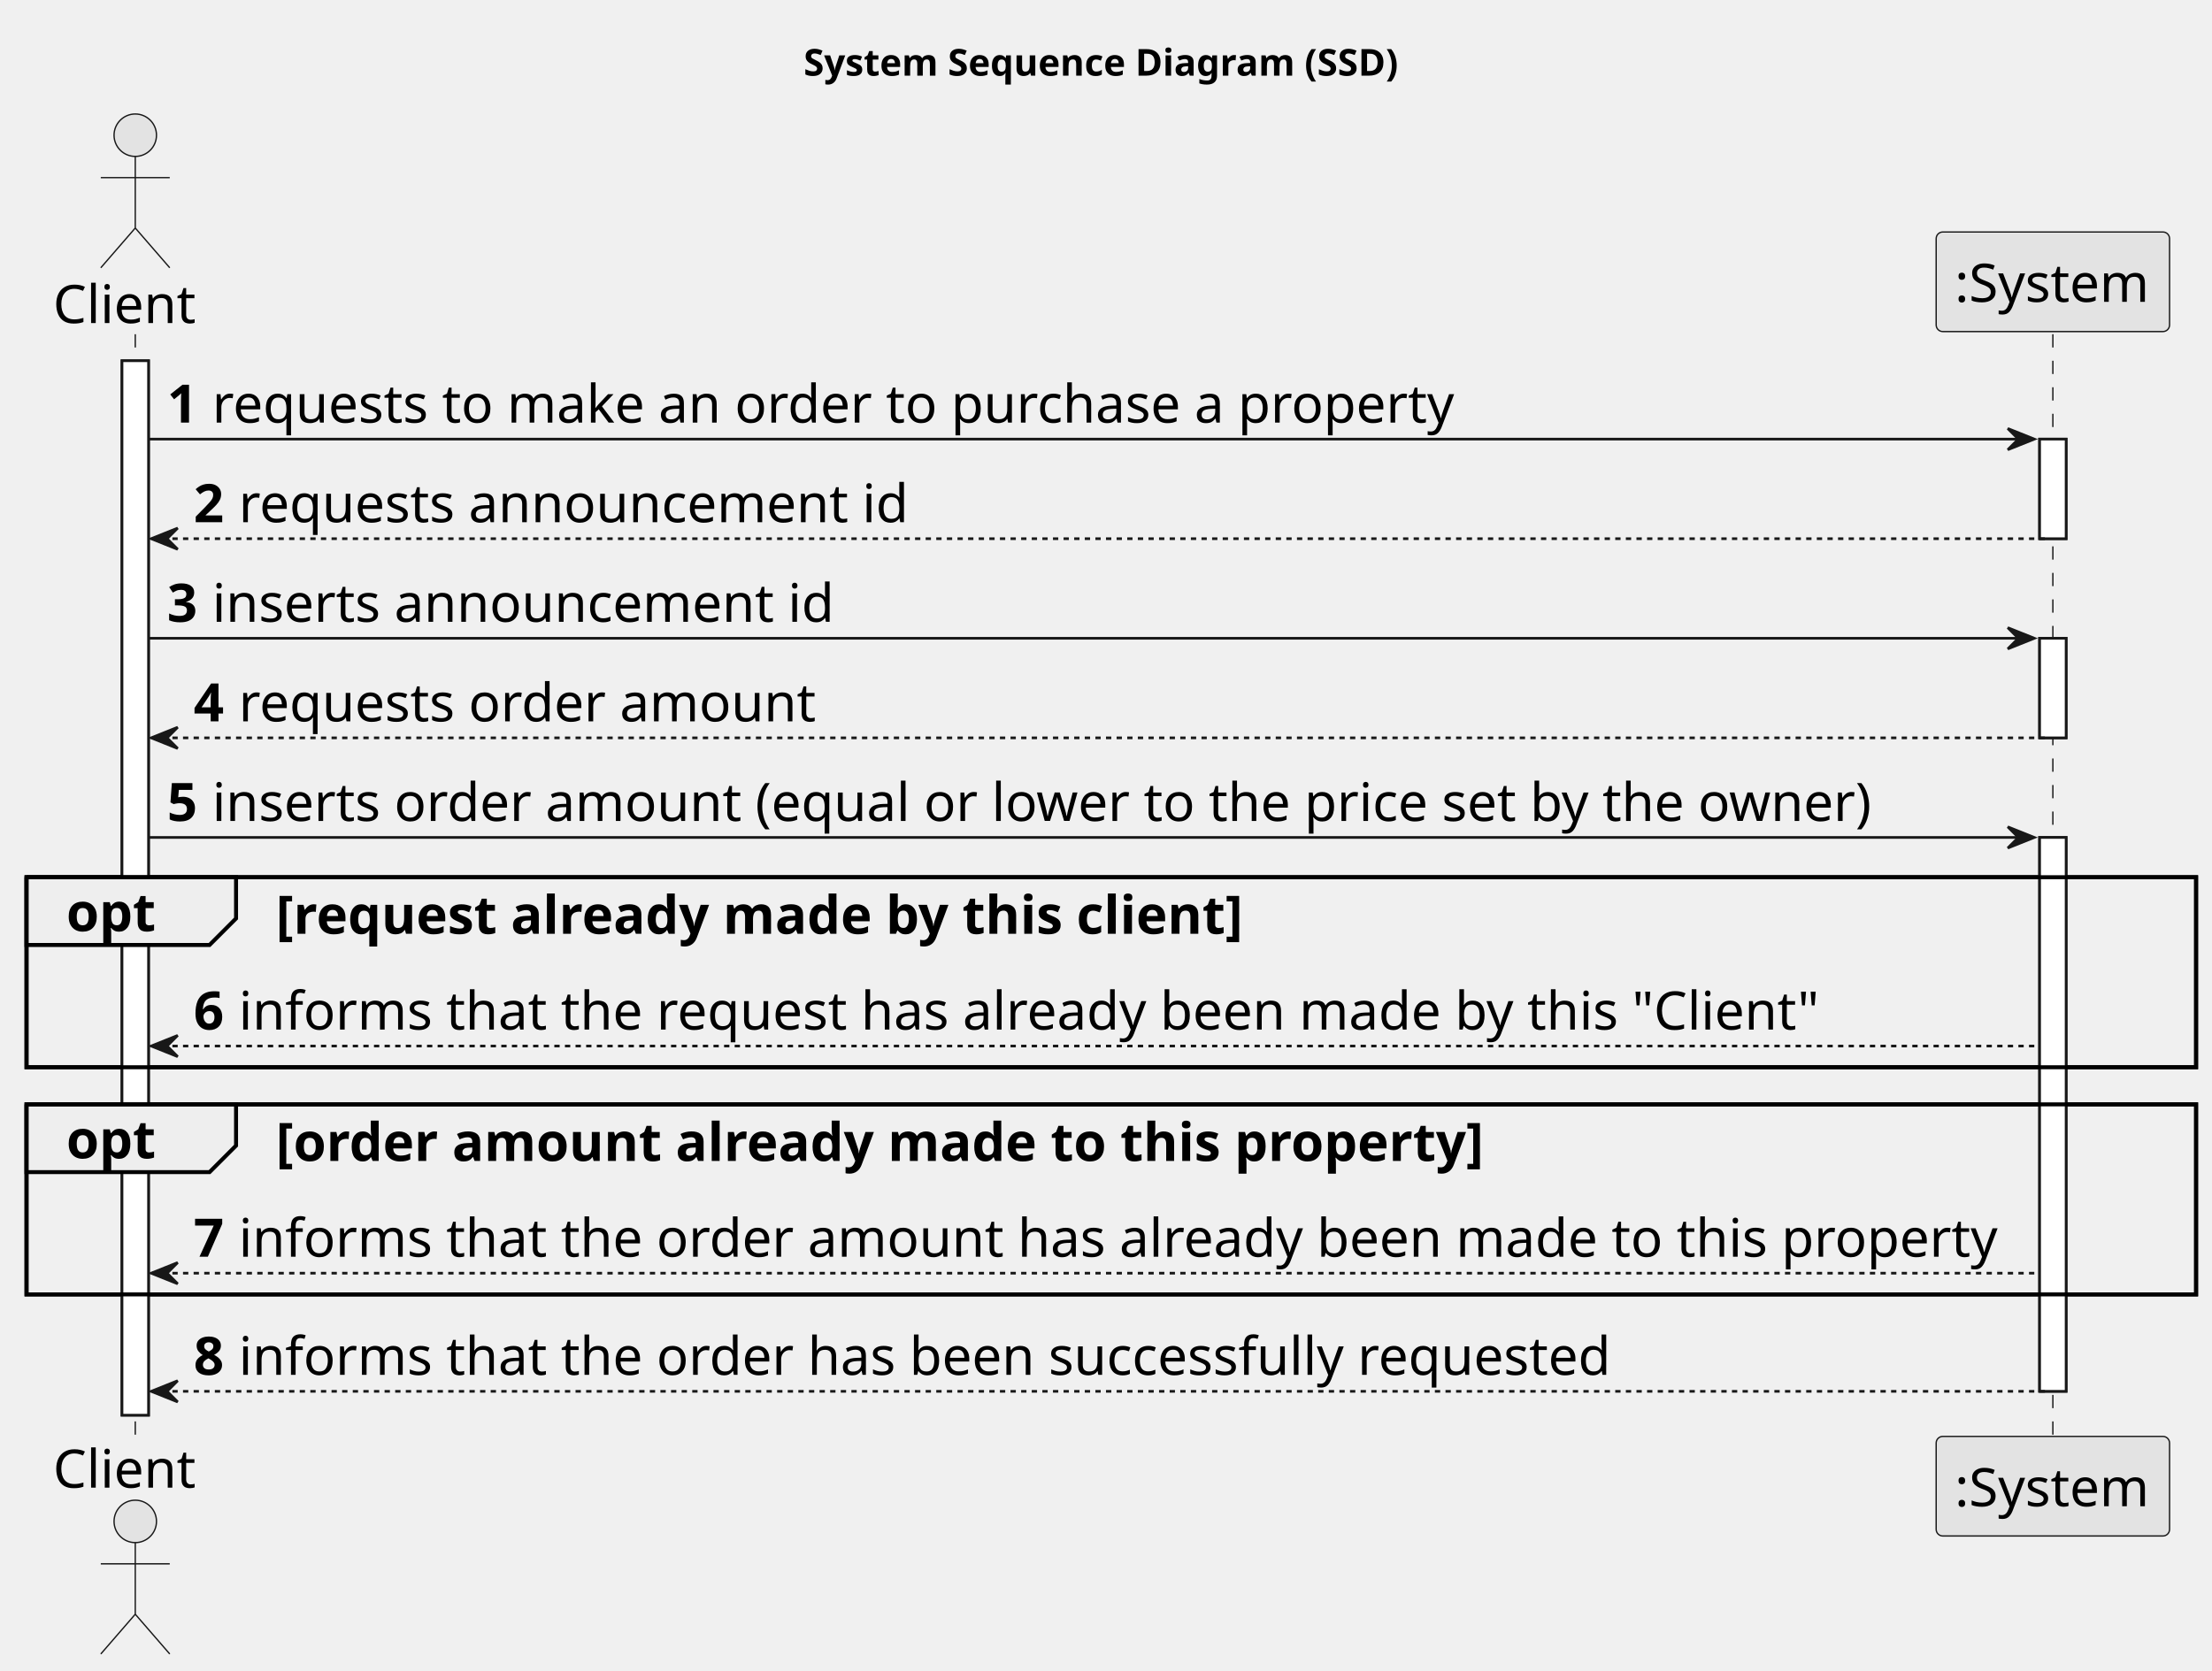
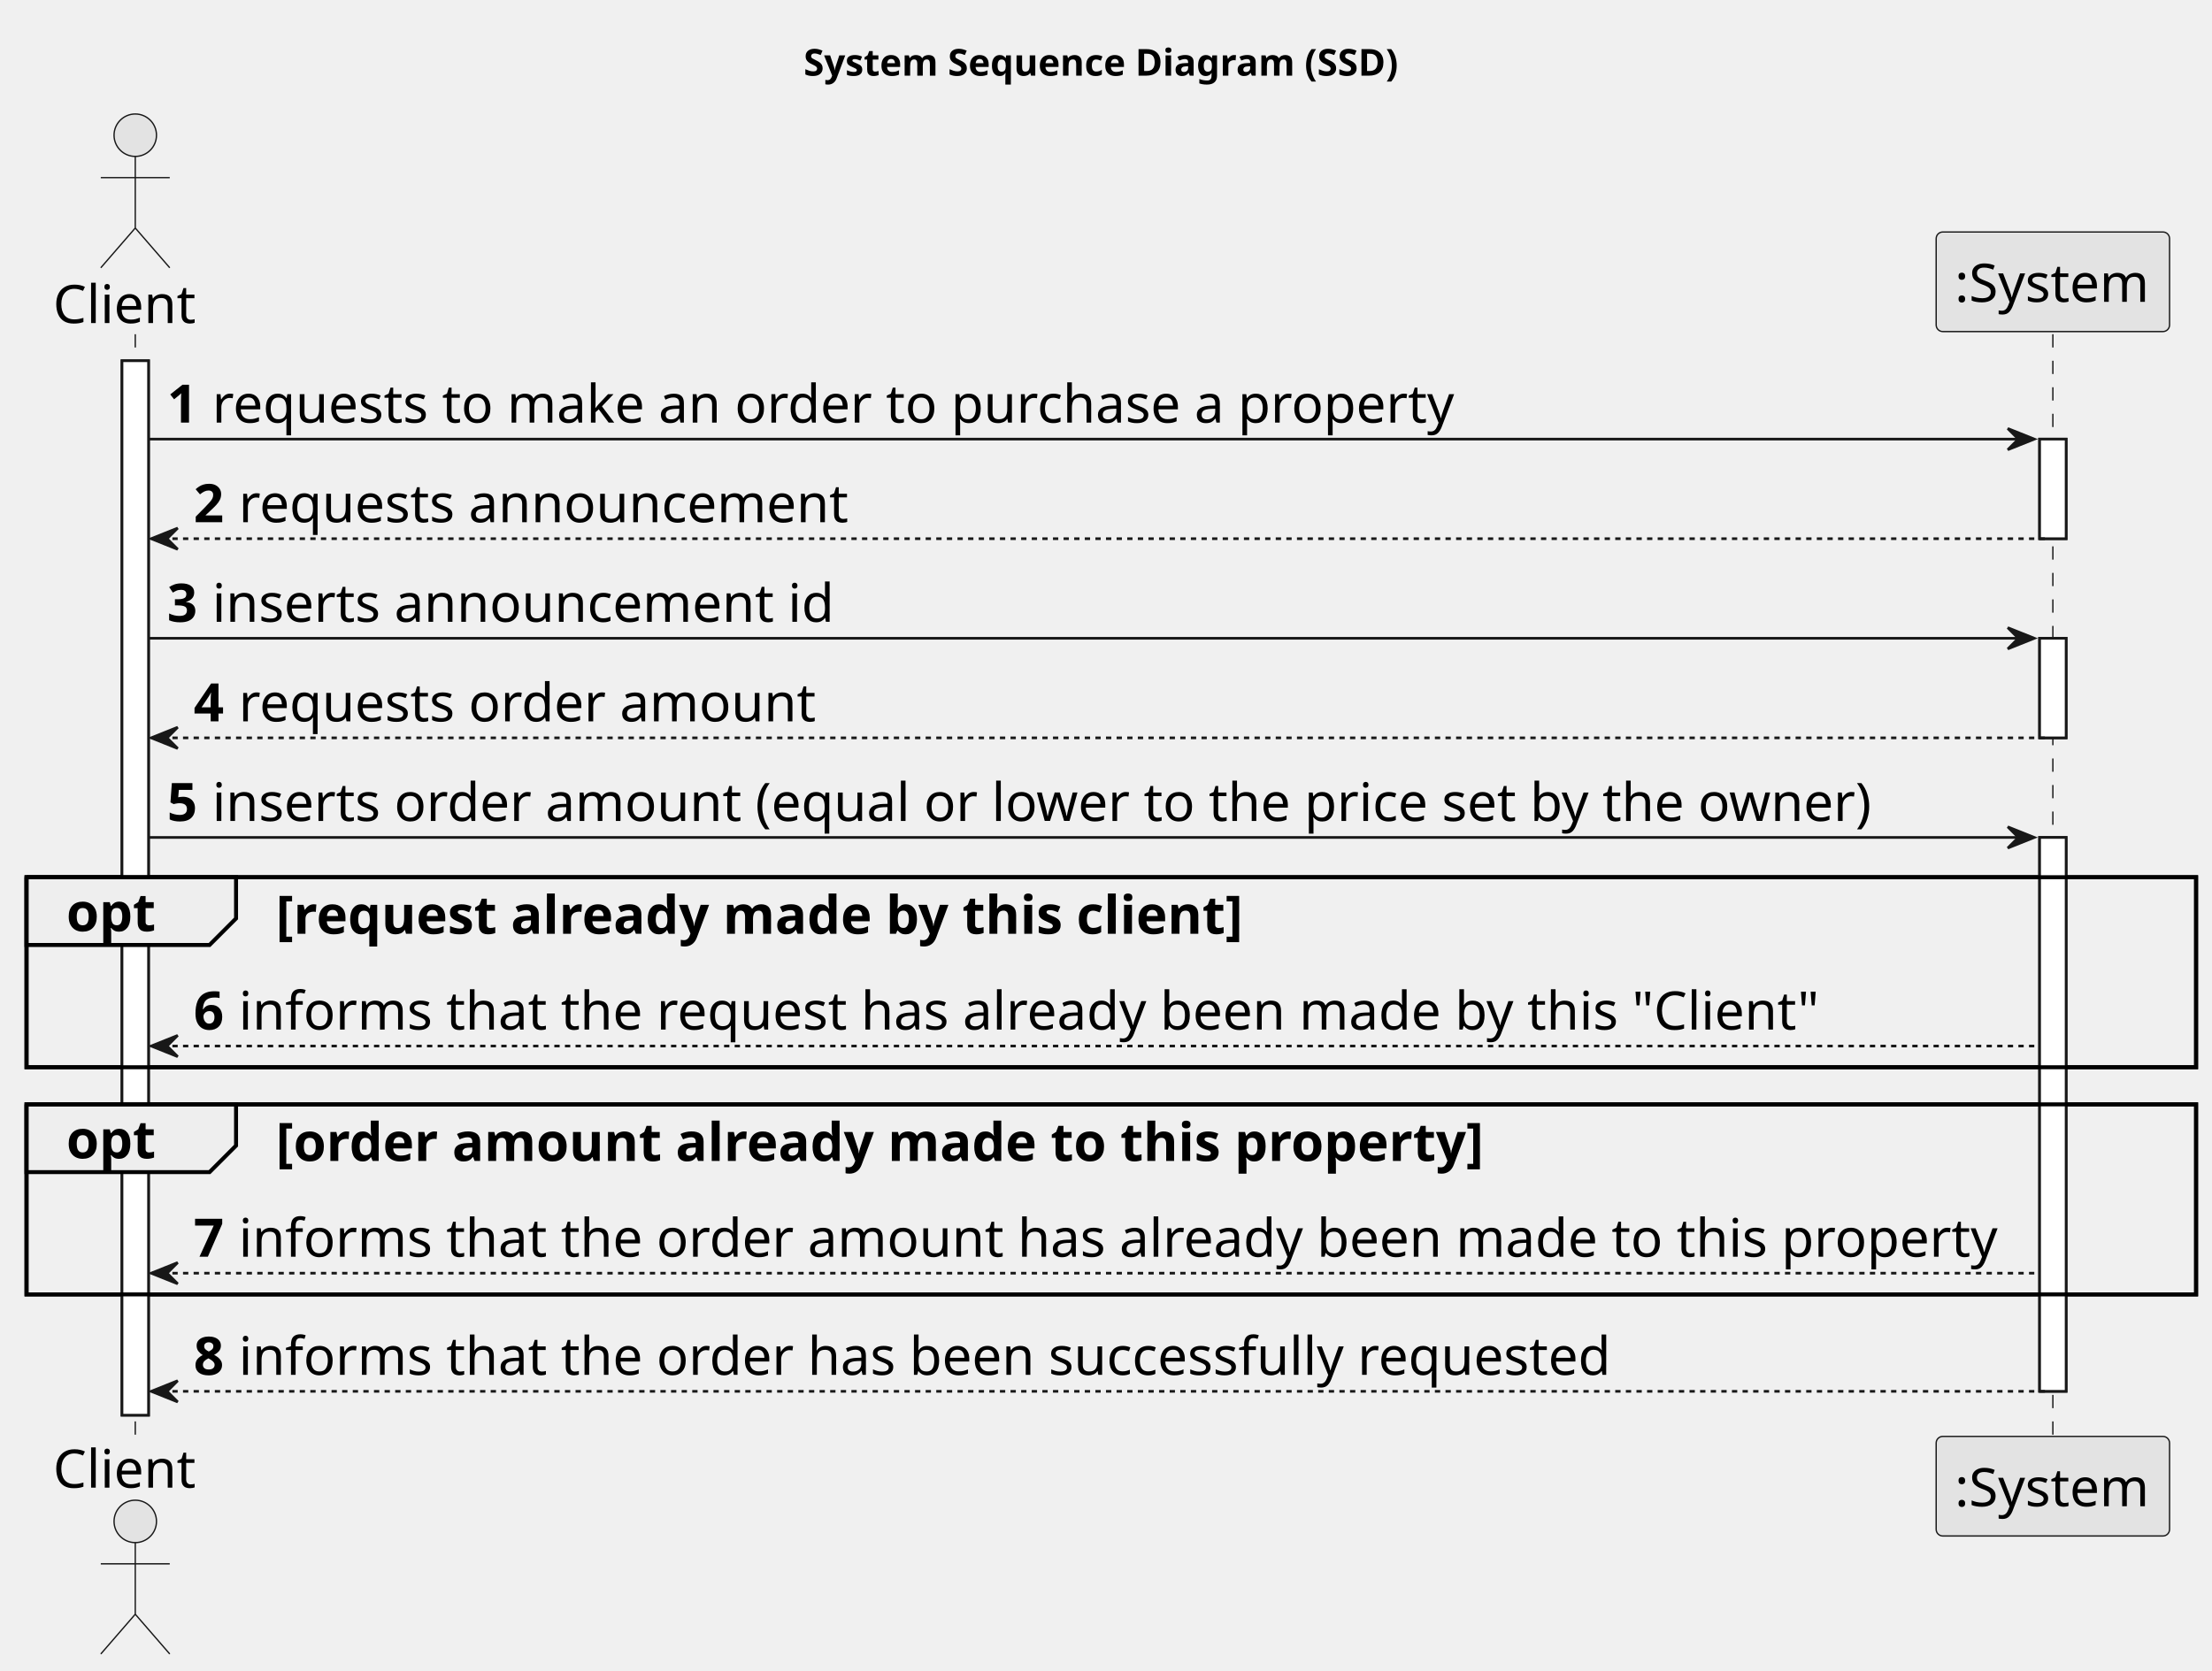
<svg xmlns="http://www.w3.org/2000/svg" contentStyleType="text/css" height="630px" preserveAspectRatio="none" style="width:834px;height:630px;background:#FFFFFF;" version="1.1" viewBox="0 0 834 630" width="834px" zoomAndPan="magnify">
  <defs />
  <g>
    <text fill="#000000" font-family="sans-serif" font-size="14" font-weight="bold" lengthAdjust="spacing" textLength="231" x="303" y="28.535">System Sequence Diagram (SSD)</text>
    <rect fill="#FFFFFF" height="397.656" style="stroke:#181818;stroke-width:1.0;" width="10" x="46" y="136.043" />
    <rect fill="#FFFFFF" height="37.555" style="stroke:#181818;stroke-width:1.0;" width="10" x="769" y="165.598" />
    <rect fill="#FFFFFF" height="37.555" style="stroke:#181818;stroke-width:1.0;" width="10" x="769" y="240.707" />
    <rect fill="#FFFFFF" height="208.883" style="stroke:#181818;stroke-width:1.0;" width="10" x="769" y="315.816" />
    <rect fill="none" height="71.664" style="stroke:#000000;stroke-width:1.5;" width="818" x="10" y="330.816" />
    <rect fill="none" height="71.664" style="stroke:#000000;stroke-width:1.5;" width="818" x="10" y="416.481" />
    <line style="stroke:#181818;stroke-width:0.5;stroke-dasharray:5.0,5.0;" x1="51" x2="51" y1="126.043" y2="542.699" />
    <line style="stroke:#181818;stroke-width:0.5;stroke-dasharray:5.0,5.0;" x1="774" x2="774" y1="126.043" y2="542.699" />
    <text fill="#000000" font-family="sans-serif" font-size="20" lengthAdjust="spacing" textLength="56" x="20" y="121.824">Client</text>
    <ellipse cx="51" cy="50.988" fill="#E3E3E3" rx="8" ry="8" style="stroke:#181818;stroke-width:0.5;" />
    <path d="M51,58.988 L51,85.988 M38,66.988 L64,66.988 M51,85.988 L38,100.988 M51,85.988 L64,100.988 " fill="none" style="stroke:#181818;stroke-width:0.5;" />
    <text fill="#000000" font-family="sans-serif" font-size="20" lengthAdjust="spacing" textLength="56" x="20" y="561.035">Client</text>
    <ellipse cx="51" cy="573.754" fill="#E3E3E3" rx="8" ry="8" style="stroke:#181818;stroke-width:0.5;" />
    <path d="M51,581.754 L51,608.754 M38,589.754 L64,589.754 M51,608.754 L38,623.754 M51,608.754 L64,623.754 " fill="none" style="stroke:#181818;stroke-width:0.5;" />
    <rect fill="#E3E3E3" height="37.555" rx="2.5" ry="2.5" style="stroke:#181818;stroke-width:0.5;" width="88" x="730" y="87.488" />
    <text fill="#000000" font-family="sans-serif" font-size="20" lengthAdjust="spacing" textLength="74" x="737" y="113.824">:System</text>
    <rect fill="#E3E3E3" height="37.555" rx="2.5" ry="2.5" style="stroke:#181818;stroke-width:0.5;" width="88" x="730" y="541.699" />
    <text fill="#000000" font-family="sans-serif" font-size="20" lengthAdjust="spacing" textLength="74" x="737" y="568.035">:System</text>
    <rect fill="#FFFFFF" height="397.656" style="stroke:#181818;stroke-width:1.0;" width="10" x="46" y="136.043" />
    <rect fill="#FFFFFF" height="37.555" style="stroke:#181818;stroke-width:1.0;" width="10" x="769" y="165.598" />
    <rect fill="#FFFFFF" height="37.555" style="stroke:#181818;stroke-width:1.0;" width="10" x="769" y="240.707" />
    <rect fill="#FFFFFF" height="208.883" style="stroke:#181818;stroke-width:1.0;" width="10" x="769" y="315.816" />
    <polygon fill="#181818" points="757,161.598,767,165.598,757,169.598,761,165.598" style="stroke:#181818;stroke-width:1.0;" />
    <line style="stroke:#181818;stroke-width:1.0;" x1="56" x2="763" y1="165.598" y2="165.598" />
    <text fill="#000000" font-family="sans-serif" font-size="20" font-weight="bold" lengthAdjust="spacing" textLength="13" x="63" y="159.379">1</text>
    <text fill="#000000" font-family="sans-serif" font-size="20" lengthAdjust="spacing" textLength="476" x="80" y="159.379">requests to make an order to purchase a property</text>
    <polygon fill="#181818" points="67,199.152,57,203.152,67,207.152,63,203.152" style="stroke:#181818;stroke-width:1.0;" />
    <line style="stroke:#181818;stroke-width:1.0;stroke-dasharray:2.0,2.0;" x1="61" x2="773" y1="203.152" y2="203.152" />
    <text fill="#000000" font-family="sans-serif" font-size="20" font-weight="bold" lengthAdjust="spacing" textLength="13" x="73" y="196.934">2</text>
-     <text fill="#000000" font-family="sans-serif" font-size="20" lengthAdjust="spacing" textLength="254" x="90" y="196.934">requests announcement id</text>
+     <text fill="#000000" font-family="sans-serif" font-size="20" lengthAdjust="spacing" textLength="229" x="90" y="196.934">requests announcement</text>
    <polygon fill="#181818" points="757,236.707,767,240.707,757,244.707,761,240.707" style="stroke:#181818;stroke-width:1.0;" />
    <line style="stroke:#181818;stroke-width:1.0;" x1="56" x2="763" y1="240.707" y2="240.707" />
    <text fill="#000000" font-family="sans-serif" font-size="20" font-weight="bold" lengthAdjust="spacing" textLength="13" x="63" y="234.488">3</text>
    <text fill="#000000" font-family="sans-serif" font-size="20" lengthAdjust="spacing" textLength="236" x="80" y="234.488">inserts announcement id</text>
    <polygon fill="#181818" points="67,274.262,57,278.262,67,282.262,63,278.262" style="stroke:#181818;stroke-width:1.0;" />
    <line style="stroke:#181818;stroke-width:1.0;stroke-dasharray:2.0,2.0;" x1="61" x2="773" y1="278.262" y2="278.262" />
    <text fill="#000000" font-family="sans-serif" font-size="20" font-weight="bold" lengthAdjust="spacing" textLength="13" x="73" y="272.043">4</text>
    <text fill="#000000" font-family="sans-serif" font-size="20" lengthAdjust="spacing" textLength="219" x="90" y="272.043">requests order amount</text>
    <polygon fill="#181818" points="757,311.816,767,315.816,757,319.816,761,315.816" style="stroke:#181818;stroke-width:1.0;" />
    <line style="stroke:#181818;stroke-width:1.0;" x1="56" x2="763" y1="315.816" y2="315.816" />
    <text fill="#000000" font-family="sans-serif" font-size="20" font-weight="bold" lengthAdjust="spacing" textLength="13" x="63" y="309.598">5</text>
    <text fill="#000000" font-family="sans-serif" font-size="20" lengthAdjust="spacing" textLength="636" x="80" y="309.598">inserts order amount (equal or lower to the price set by the owner)</text>
    <path d="M10,330.816 L89,330.816 L89,346.371 L79,356.371 L10,356.371 L10,330.816 " fill="#EEEEEE" style="stroke:#000000;stroke-width:1.5;" />
    <rect fill="none" height="71.664" style="stroke:#000000;stroke-width:1.5;" width="818" x="10" y="330.816" />
    <text fill="#000000" font-family="sans-serif" font-size="20" font-weight="bold" lengthAdjust="spacing" textLength="34" x="25" y="351.152">opt</text>
    <text fill="#000000" font-family="sans-serif" font-size="20" font-weight="bold" lengthAdjust="spacing" textLength="382" x="104" y="352.152">[request already made by this client]</text>
    <polygon fill="#181818" points="67,390.481,57,394.481,67,398.481,63,394.481" style="stroke:#181818;stroke-width:1.0;" />
    <line style="stroke:#181818;stroke-width:1.0;stroke-dasharray:2.0,2.0;" x1="61" x2="768" y1="394.481" y2="394.481" />
    <text fill="#000000" font-family="sans-serif" font-size="20" font-weight="bold" lengthAdjust="spacing" textLength="13" x="73" y="388.262">6</text>
    <text fill="#000000" font-family="sans-serif" font-size="20" lengthAdjust="spacing" textLength="605" x="90" y="388.262">informs that the request has already been made by this "Client"</text>
    <path d="M10,416.481 L89,416.481 L89,432.035 L79,442.035 L10,442.035 L10,416.481 " fill="#EEEEEE" style="stroke:#000000;stroke-width:1.5;" />
    <rect fill="none" height="71.664" style="stroke:#000000;stroke-width:1.5;" width="818" x="10" y="416.481" />
    <text fill="#000000" font-family="sans-serif" font-size="20" font-weight="bold" lengthAdjust="spacing" textLength="34" x="25" y="436.816">opt</text>
    <text fill="#000000" font-family="sans-serif" font-size="20" font-weight="bold" lengthAdjust="spacing" textLength="472" x="104" y="437.816">[order amount already made to this property]</text>
    <polygon fill="#181818" points="67,476.144,57,480.144,67,484.144,63,480.144" style="stroke:#181818;stroke-width:1.0;" />
    <line style="stroke:#181818;stroke-width:1.0;stroke-dasharray:2.0,2.0;" x1="61" x2="768" y1="480.144" y2="480.144" />
    <text fill="#000000" font-family="sans-serif" font-size="20" font-weight="bold" lengthAdjust="spacing" textLength="13" x="73" y="473.926">7</text>
    <text fill="#000000" font-family="sans-serif" font-size="20" lengthAdjust="spacing" textLength="672" x="90" y="473.926">informs that the order amount has already been made to this property</text>
    <polygon fill="#181818" points="67,520.699,57,524.699,67,528.699,63,524.699" style="stroke:#181818;stroke-width:1.0;" />
    <line style="stroke:#181818;stroke-width:1.0;stroke-dasharray:2.0,2.0;" x1="61" x2="773" y1="524.699" y2="524.699" />
    <text fill="#000000" font-family="sans-serif" font-size="20" font-weight="bold" lengthAdjust="spacing" textLength="13" x="73" y="518.481">8</text>
    <text fill="#000000" font-family="sans-serif" font-size="20" lengthAdjust="spacing" textLength="525" x="90" y="518.481">informs that the order has been successfully requested</text>
  </g>
</svg>
